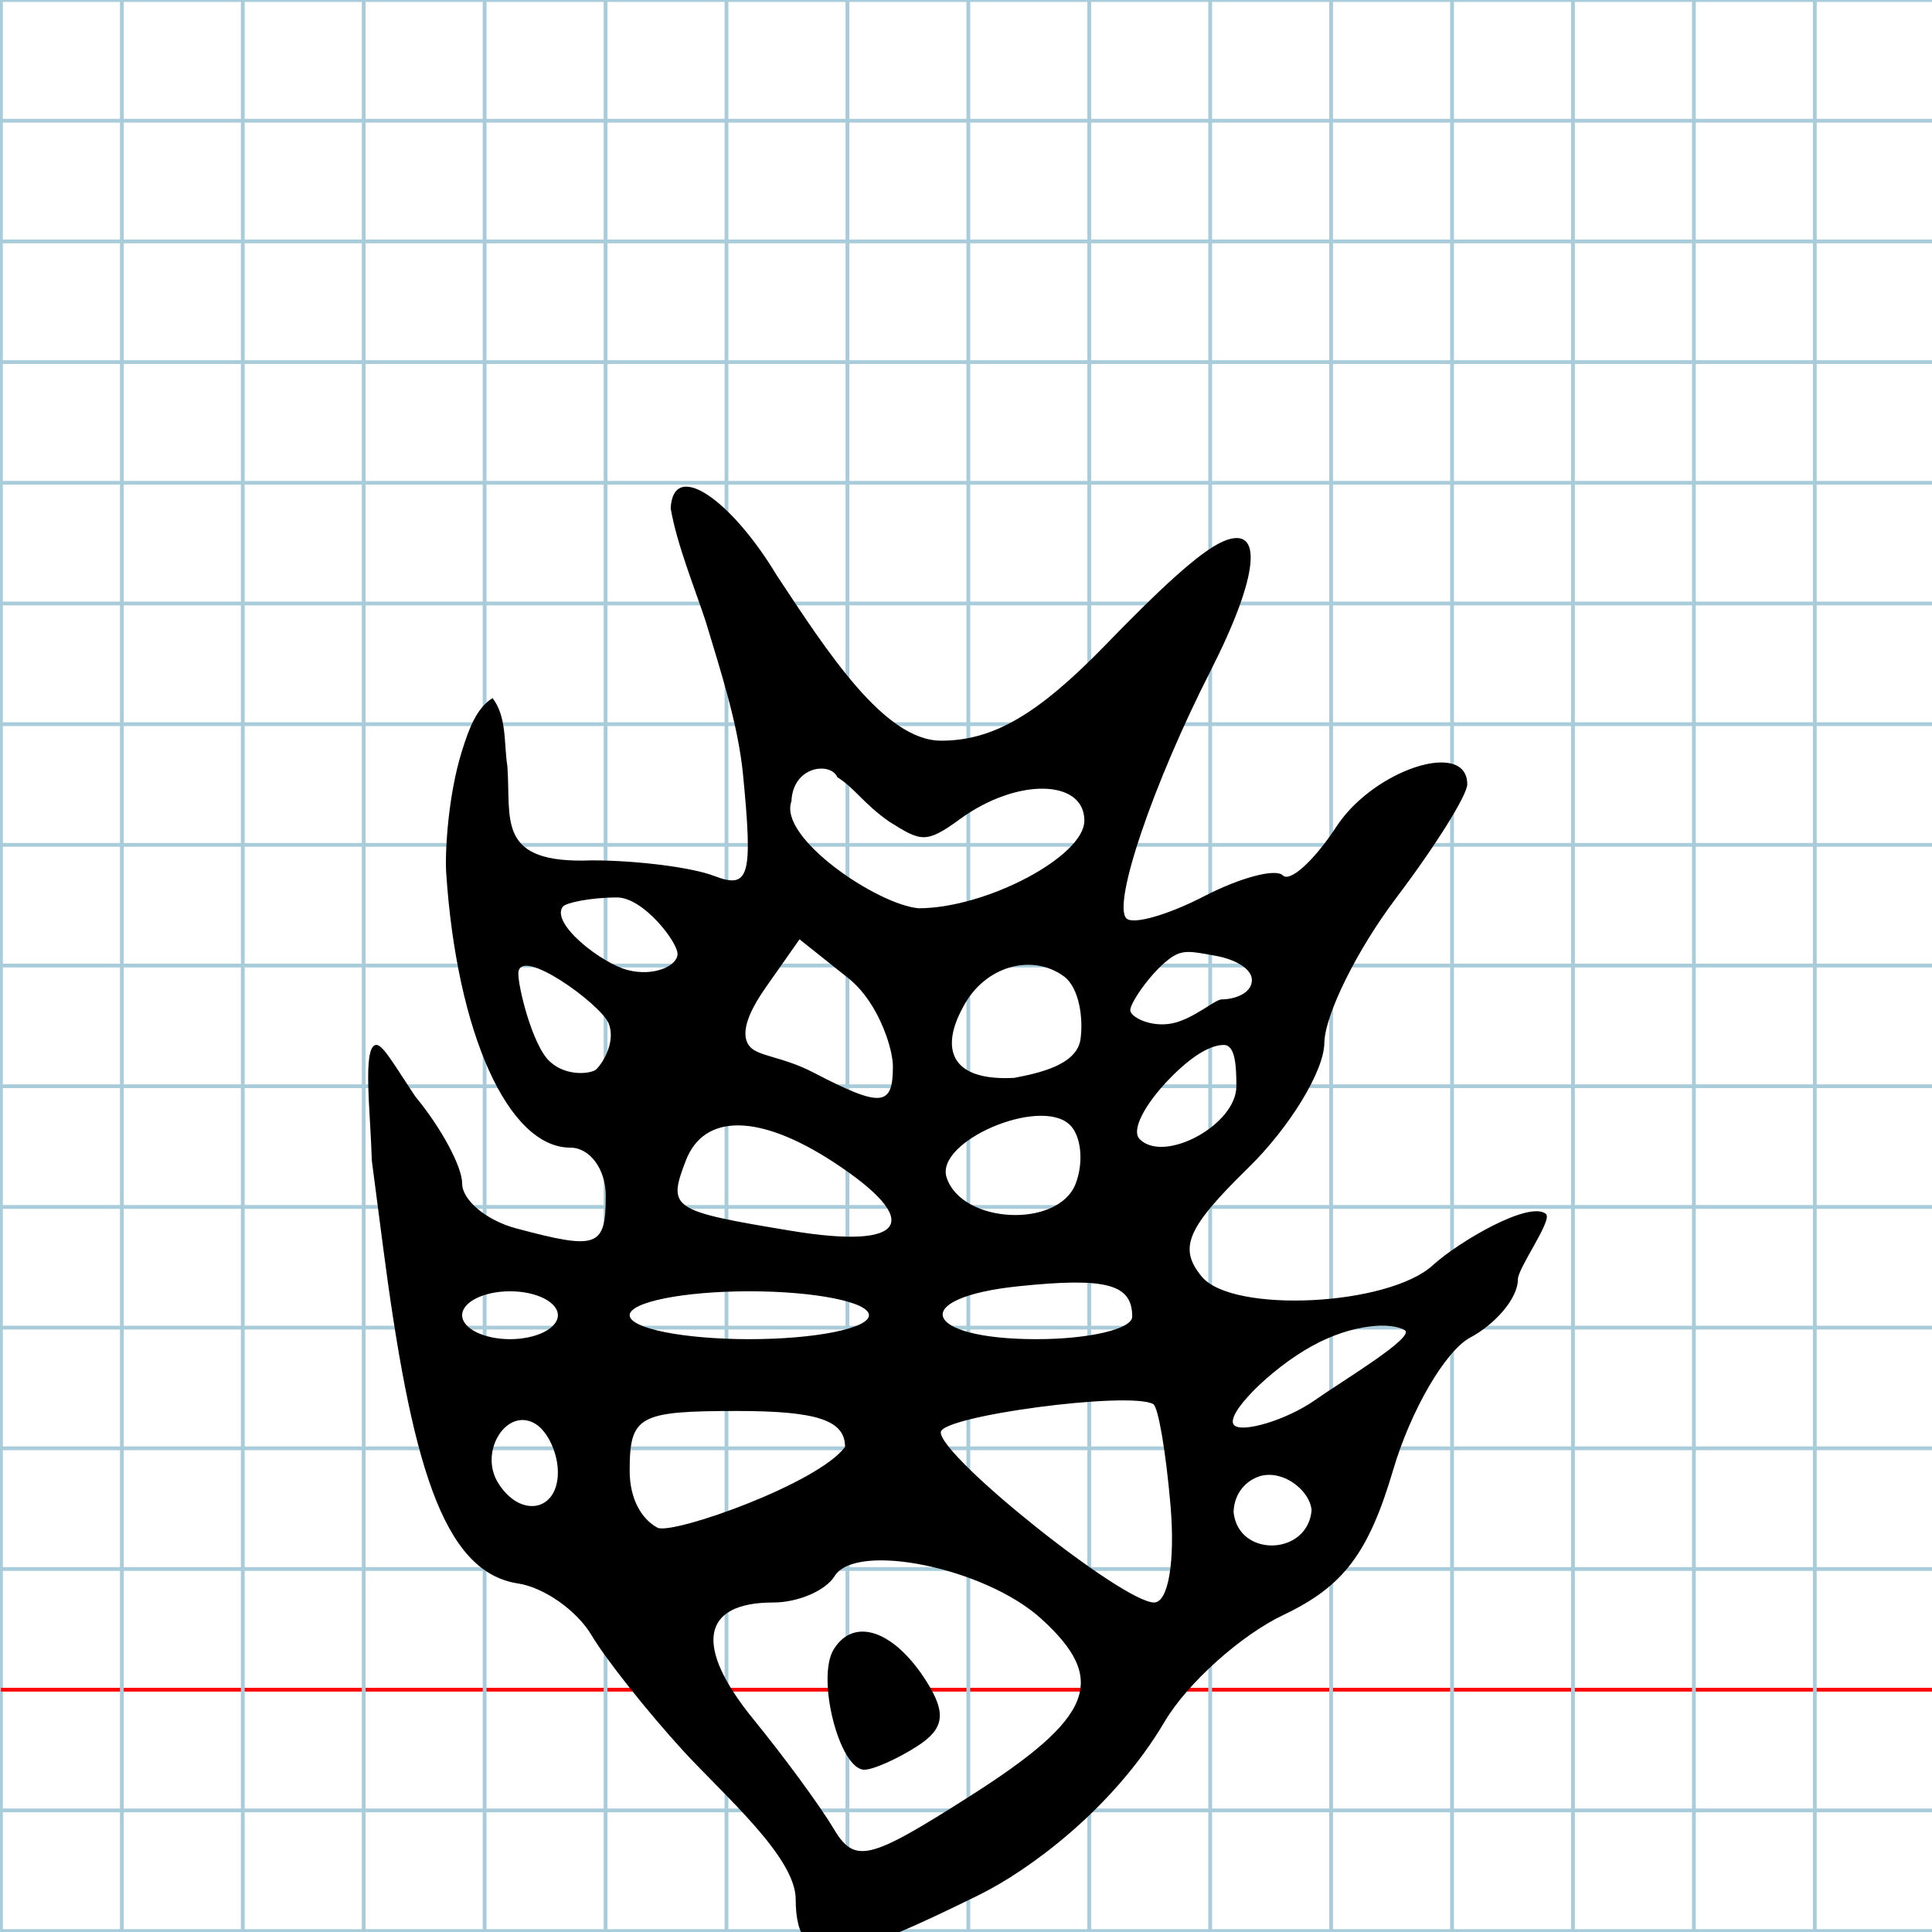
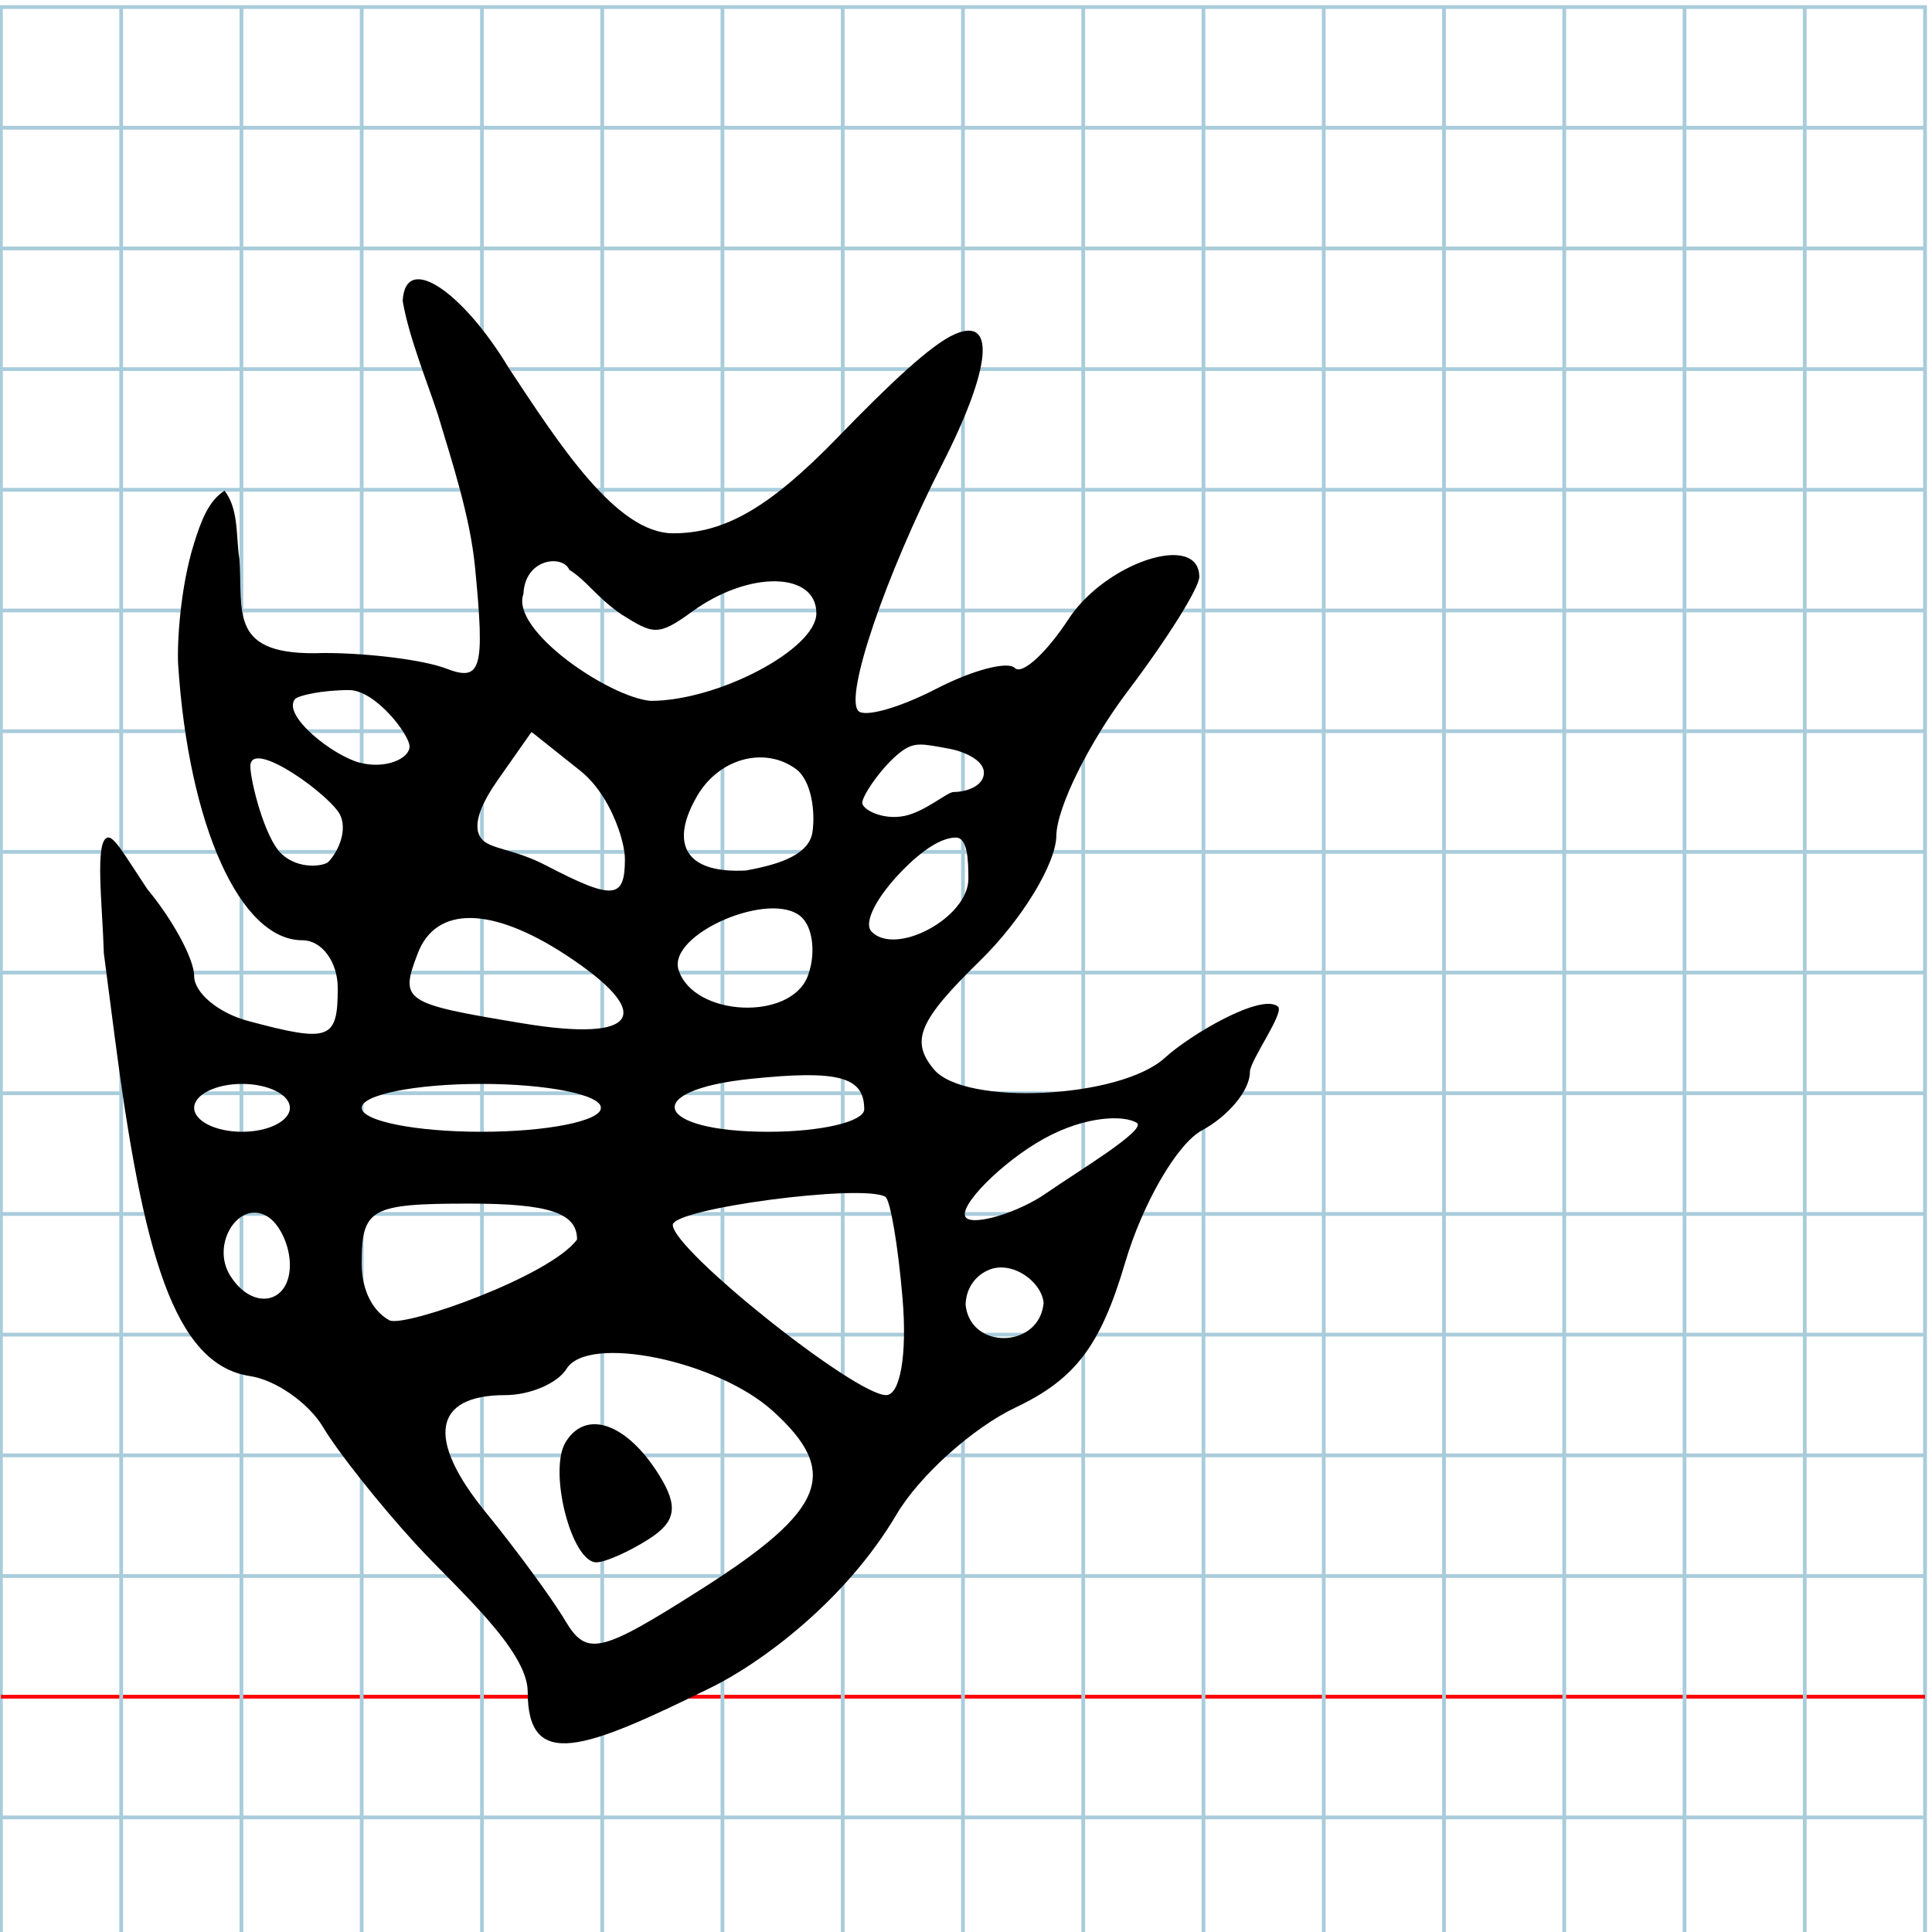
<svg xmlns="http://www.w3.org/2000/svg" version="1.1" id="Layer_1" x="0px" y="0px" width="1000" height="1000" viewBox="0 0 1000 1000" enable-background="new 0 0 512 512" xml:space="preserve">
  <defs id="defs70" />
-   <g id="Grid" transform="matrix(1.955964,0,0,1.952167,0.4840458,0.01535327)">
+   <g id="Grid" transform="matrix(1.945137,0,0,1.952167,0.4786425,3.643596)">
    <rect x="0" stroke-miterlimit="10" width="512" height="512" id="rect4" y="0" style="fill:none;stroke:#a9ccdb;stroke-miterlimit:10" />
    <line stroke-miterlimit="10" x1="0" y1="32" x2="512" y2="32" id="line6" style="fill:none;stroke:#a9ccdb;stroke-miterlimit:10" />
    <line stroke-miterlimit="10" x1="0" y1="64" x2="512" y2="64" id="line8" style="fill:none;stroke:#a9ccdb;stroke-miterlimit:10" />
    <line stroke-miterlimit="10" x1="0" y1="96" x2="512" y2="96" id="line10" style="fill:none;stroke:#a9ccdb;stroke-miterlimit:10" />
    <line stroke-miterlimit="10" x1="0" y1="128" x2="512" y2="128" id="line12" style="fill:none;stroke:#a9ccdb;stroke-miterlimit:10" />
    <line stroke-miterlimit="10" x1="0" y1="160" x2="512" y2="160" id="line14" style="fill:none;stroke:#a9ccdb;stroke-miterlimit:10" />
    <line stroke-miterlimit="10" x1="0" y1="192" x2="512" y2="192" id="line16" style="fill:none;stroke:#a9ccdb;stroke-miterlimit:10" />
    <line stroke-miterlimit="10" x1="0" y1="224" x2="512" y2="224" id="line18" style="fill:none;stroke:#a9ccdb;stroke-miterlimit:10" />
    <line stroke-miterlimit="10" x1="0" y1="256" x2="512" y2="256" id="line20" style="fill:none;stroke:#a9ccdb;stroke-miterlimit:10" />
    <line stroke-miterlimit="10" x1="0" y1="288" x2="512" y2="288" id="line22" style="fill:none;stroke:#a9ccdb;stroke-miterlimit:10" />
    <line stroke-miterlimit="10" x1="0" y1="320" x2="512" y2="320" id="line24" style="fill:none;stroke:#a9ccdb;stroke-miterlimit:10" />
    <line stroke-miterlimit="10" x1="0" y1="352" x2="512" y2="352" id="line26" style="fill:none;stroke:#a9ccdb;stroke-miterlimit:10" />
    <line stroke-miterlimit="10" x1="0" y1="384" x2="512" y2="384" id="line28" style="fill:none;stroke:#a9ccdb;stroke-miterlimit:10" />
    <line stroke-miterlimit="10" x1="0" y1="416" x2="512" y2="416" id="line30" style="fill:none;stroke:#a9ccdb;stroke-miterlimit:10" />
    <line stroke-miterlimit="10" x1="0" y1="448" x2="512" y2="448" id="line32" style="fill:none;stroke:#ff0000;stroke-miterlimit:10" />
    <line stroke-miterlimit="10" x1="0" y1="480" x2="512" y2="480" id="line34" style="fill:none;stroke:#a9ccdb;stroke-miterlimit:10" />
    <line stroke-miterlimit="10" x1="32" y1="0" x2="32" y2="512" id="line36" style="fill:none;stroke:#a9ccdb;stroke-miterlimit:10" />
    <line stroke-miterlimit="10" x1="64" y1="0" x2="64" y2="512" id="line38" style="fill:none;stroke:#a9ccdb;stroke-miterlimit:10" />
    <line stroke-miterlimit="10" x1="96" y1="0" x2="96" y2="512" id="line40" style="fill:none;stroke:#a9ccdb;stroke-miterlimit:10" />
    <line stroke-miterlimit="10" x1="128" y1="0" x2="128" y2="512" id="line42" style="fill:none;stroke:#a9ccdb;stroke-miterlimit:10" />
    <line stroke-miterlimit="10" x1="160" y1="0" x2="160" y2="512" id="line44" style="fill:none;stroke:#a9ccdb;stroke-miterlimit:10" />
    <line stroke-miterlimit="10" x1="192" y1="0" x2="192" y2="512" id="line46" style="fill:none;stroke:#a9ccdb;stroke-miterlimit:10" />
    <line stroke-miterlimit="10" x1="224" y1="0" x2="224" y2="512" id="line48" style="fill:none;stroke:#a9ccdb;stroke-miterlimit:10" />
    <line stroke-miterlimit="10" x1="256" y1="0" x2="256" y2="512" id="line50" style="fill:none;stroke:#a9ccdb;stroke-miterlimit:10" />
    <line stroke-miterlimit="10" x1="288" y1="0" x2="288" y2="512" id="line52" style="fill:none;stroke:#a9ccdb;stroke-miterlimit:10" />
    <line stroke-miterlimit="10" x1="320" y1="0" x2="320" y2="512" id="line54" style="fill:none;stroke:#a9ccdb;stroke-miterlimit:10" />
    <line stroke-miterlimit="10" x1="352" y1="0" x2="352" y2="512" id="line56" style="fill:none;stroke:#a9ccdb;stroke-miterlimit:10" />
    <line stroke-miterlimit="10" x1="384" y1="0" x2="384" y2="512" id="line58" style="fill:none;stroke:#a9ccdb;stroke-miterlimit:10" />
    <line stroke-miterlimit="10" x1="416" y1="0" x2="416" y2="512" id="line60" style="fill:none;stroke:#a9ccdb;stroke-miterlimit:10" />
    <line stroke-miterlimit="10" x1="448" y1="0" x2="448" y2="512" id="line62" style="fill:none;stroke:#a9ccdb;stroke-miterlimit:10" />
    <line stroke-miterlimit="10" x1="480" y1="0" x2="480" y2="512" id="line64" style="fill:none;stroke:#a9ccdb;stroke-miterlimit:10" />
  </g>
-   <path d="m 384.569,400.698 c 5.185,53.162 3.325,59.693 -14.993,52.661 -11.502,-4.415 -39.965,-8.028 -63.253,-8.028 -49.837,1.952 -41.67,-21.074 -43.708,-48.754 -0.95,-5.951 -0.97,-12.471 -1.767,-18.733 -0.762,-5.983 -2.234,-11.73 -5.907,-16.519 -8.298,5.241 -12.15,15.635 -15.809,27.306 -7.19,22.936 -8.812,51.755 -8.209,62.757 5.451,83.401 32.158,142.635 64.312,142.635 10.062,0 18.294,11.152 18.294,24.782 0,26.793 -4.154,28.311 -46.45,16.972 -15.329,-4.109 -27.87,-14.567 -27.87,-23.24 0,-8.673 -10.92,-28.932 -24.267,-45.021 -11.722,-17.621 -17.2,-27.544 -20.611,-26.624 -6.671,1.799 -2.59,34.676 -1.872,59.845 l 5.574,42.849 c 14.605,112.285 30.65,170.074 70.125,176.016 13.344,2.009 30.405,13.988 37.914,26.62 7.508,12.632 28.98,39.707 47.715,60.167 20.748,22.659 58.062,54.815 58.062,76.658 0,41.223 29.555,29.961 95.209,-2.389 24.727,-12.184 68.828,-43.934 95.758,-89.538 11.756,-19.908 39.463,-44.783 61.572,-55.278 30.983,-14.707 43.984,-31.91 56.715,-75.043 9.085,-30.779 27.004,-61.576 39.82,-68.437 12.816,-6.861 24.731,-20.171 24.731,-30.153 0,-5.976 18.195,-30.864 14.508,-33.887 -8.653,-7.094 -45.539,14.66 -58.481,26.514 -23.166,21.216 -103.772,25.069 -119.606,5.982 -12.278,-14.799 -7.864,-25.156 24.006,-56.326 21.478,-21.006 39.206,-50.077 39.395,-64.602 0.19,-14.525 16.912,-48.312 37.16,-75.083 20.249,-26.77 36.816,-53.256 36.816,-58.857 0,-6.166 -3.365,-9.617 -8.675,-10.812 -14.806,-3.332 -44.734,10.875 -59.017,32.681 -11.547,17.629 -24.043,29.003 -27.768,25.276 -3.726,-3.727 -22.083,1.143 -40.793,10.822 -18.711,9.679 -36.787,14.83 -40.169,11.446 -7.369,-7.371 13.795,-69.667 43.473,-127.966 25.499,-50.089 27.448,-76.035 6.712,-67.219 -12.494,5.312 -34.438,26.255 -60.999,53.634 -34.95,36.026 -58.189,49.564 -85.082,49.564 -29.442,0 -58.967,-46.083 -85.059,-85.525 -23.543,-39.185 -53.624,-60.414 -54.935,-34.722 3.226,18.827 12.73,41.938 18.202,58.745 7.726,25.719 16.63,52.79 19.227,78.822 z m 176.695,24.059 c 0,18.496 -50.795,45.357 -85.773,45.357 -21.546,-1.881 -72.762,-36.625 -65.85,-55.339 0.789,-18.576 20.39,-20.447 23.734,-12.524 9.452,6.006 13.419,13.607 26.875,23.019 16.302,10.185 18.849,11.691 36.431,-1.17 29.739,-21.753 64.584,-20.808 64.584,0.657 z m -210.574,68.979 c 0,6.177 -12.239,11.911 -25.864,8.346 -13.625,-3.564 -40.045,-24.201 -33.5,-32.807 1.525,-2.005 14.421,-4.75 28.046,-4.75 13.625,0 31.318,23.034 31.318,29.211 z m 111.48,58.292 c 0,20.877 -6.077,21.342 -41.071,3.144 -16.329,-8.491 -28.965,-8.295 -33.209,-13.737 -5.53,-7.092 0.905,-19.577 8.675,-30.647 l 17.268,-24.602 25.259,20.119 c 9.505,7.57 16.044,19.532 19.672,29.825 2.275,6.453 3.405,12.25 3.405,15.898 z m 97.079,-14.014 c -1.977,13.381 -21.936,17.504 -34.345,19.895 -14.656,0.768 -23.859,-2.113 -28.512,-7.458 -5.879,-6.754 -4.49,-17.441 2.346,-29.666 11.135,-20.814 35.397,-27.432 51.844,-15.487 8.318,6.042 10.169,22.553 8.667,32.717 z m 88.722,-30.727 c 0,6.815 -8.847,9.994 -15.659,9.994 -3.324,0 -14.663,10.145 -25.405,12.378 -11.274,2.343 -21.889,-3.299 -21.889,-6.789 0,-3.855 10.422,-19.01 19.759,-26.199 7.172,-5.522 11.02,-4.379 25.353,-1.775 6.721,1.221 17.841,5.576 17.841,12.391 z M 308.626,553.495 c -2.055,2.056 -14.971,4.274 -24.046,-4.048 -9.103,-8.348 -16.545,-39.237 -16.276,-45.778 0.594,-14.435 42.8,16.193 46.754,26.077 3.578,8.945 -2.316,19.632 -6.432,23.749 z m 331.321,8.742 c 0,19.975 -37.332,40.111 -50.016,27.422 -4.701,-4.703 2.896,-18.412 15.421,-31.313 10.979,-11.31 20.795,-17.481 28.089,-17.481 5.979,0 6.507,10.936 6.507,21.373 z m -83.177,50.41 c -8.937,23.298 -58.865,20.944 -66.797,-3.149 -6.135,-18.635 48.106,-41.988 63.645,-27.402 6.014,5.645 7.433,19.393 3.152,30.552 z M 431.639,601.644 c 46.776,30.659 37.639,45.296 -22.113,35.421 -62.214,-10.282 -64.073,-11.519 -54.562,-36.312 9.455,-24.648 38.22,-24.314 76.675,0.891 z m 154.398,79.847 c 0,6.413 -22.296,11.66 -49.547,11.66 -59.275,0 -66.549,-21.446 -9.29,-27.392 45.436,-4.718 58.837,-1.135 58.837,15.732 z m -297.281,-0.731 c 0,6.815 -11.148,12.391 -24.773,12.391 -13.625,0 -24.773,-5.576 -24.773,-12.391 0,-6.815 11.148,-12.391 24.773,-12.391 13.625,0 24.773,5.576 24.773,12.391 z m 161.027,0 c 0,6.815 -27.87,12.391 -61.934,12.391 -34.063,0 -61.934,-5.576 -61.934,-12.391 0,-6.815 27.87,-12.391 61.934,-12.391 34.063,0 61.934,5.576 61.934,12.391 z m 230.687,44.036 c -14.566,10.206 -37.515,17.032 -41.687,12.859 -5.097,-5.099 18.455,-28.858 40.162,-40.882 21.714,-12.028 41.585,-12.319 48.145,-8.263 5.685,3.515 -32.053,26.08 -46.62,36.286 z m -74.598,54.632 c 2.442,28.818 -1.171,50.024 -8.524,50.024 -16.146,0 -110.405,-75.214 -110.405,-88.098 0,-8.452 97.805,-21.423 109.988,-14.587 2.586,1.451 6.609,25.148 8.941,52.661 z M 288.756,762.032 c 0,20.446 -19.577,23.9 -30.967,5.464 -10.101,-16.35 4.71,-39.553 19.436,-30.448 6.342,3.921 11.531,15.164 11.531,24.984 z m 148.641,-13.122 c -13.944,18.98 -88.404,45.318 -96.936,41.903 -8.246,-4.331 -14.544,-14.79 -14.544,-29.512 0,-28.453 4.542,-30.977 55.74,-30.977 41.289,0 55.74,4.819 55.74,18.586 z m 201.101,33.651 c 0.335,-9.89 6.652,-16.458 13.984,-18.613 4.057,-1.083 8.309,-0.551 12.189,1.025 7.505,3.048 13.615,10 14.214,16.72 -0.857,9.829 -7.542,15.736 -15.242,17.596 -4.44,1.073 -9.218,0.8 -13.41,-0.841 -6.089,-2.384 -10.942,-7.656 -11.734,-15.887 z m -99.724,55.154 c 34.985,31.672 27.242,51.21 -36.347,91.715 -53.17,33.867 -60.03,35.472 -71.224,16.654 -6.813,-11.453 -25.328,-36.69 -41.145,-56.083 -30.952,-37.949 -27.153,-60.548 10.178,-60.548 12.821,0 27.103,-6.138 31.738,-13.639 11.116,-17.992 77.848,-4.307 106.8,21.902 z m -107.235,15.976 c -9.191,14.877 3.049,62.598 15.983,62.308 4.65,-0.104 16.816,-5.522 27.035,-12.038 14.103,-8.993 15.382,-16.981 5.308,-33.148 -16.686,-26.779 -37.75,-34.241 -48.326,-17.122 z" />
+   <path d="m 245.857,293.357 c 5.185,53.162 3.325,59.693 -14.993,52.661 -11.502,-4.415 -39.965,-8.028 -63.253,-8.028 -49.837,1.952 -41.67,-21.074 -43.708,-48.754 -0.95,-5.951 -0.97,-12.471 -1.767,-18.733 -0.762,-5.983 -2.234,-11.73 -5.907,-16.519 -8.298,5.241 -12.15,15.635 -15.809,27.306 -7.19,22.936 -8.812,51.755 -8.209,62.757 5.451,83.401 32.158,142.635 64.312,142.635 10.062,0 18.294,11.152 18.294,24.782 0,26.793 -4.154,28.311 -46.45,16.972 -15.329,-4.109 -27.87,-14.567 -27.87,-23.24 0,-8.673 -10.92,-28.932 -24.267,-45.021 -11.722,-17.621 -17.2,-27.544 -20.611,-26.624 -6.671,1.799 -2.59,34.676 -1.872,59.845 l 5.574,42.849 c 14.605,112.285 30.65,170.074 70.125,176.016 13.344,2.009 30.405,13.988 37.914,26.62 7.508,12.632 28.98,39.707 47.715,60.167 20.748,22.659 58.062,54.815 58.062,76.658 0,41.223 29.555,29.961 95.209,-2.389 24.727,-12.184 68.828,-43.934 95.758,-89.538 11.756,-19.908 39.463,-44.783 61.572,-55.278 30.983,-14.707 43.984,-31.91 56.715,-75.043 9.085,-30.779 27.004,-61.576 39.82,-68.437 12.816,-6.861 24.731,-20.171 24.731,-30.153 0,-5.976 18.195,-30.864 14.508,-33.887 -8.653,-7.094 -45.539,14.66 -58.481,26.514 -23.166,21.216 -103.772,25.069 -119.606,5.982 -12.278,-14.799 -7.864,-25.156 24.006,-56.326 21.478,-21.006 39.206,-50.077 39.395,-64.602 0.19,-14.525 16.912,-48.312 37.16,-75.083 20.249,-26.77 36.816,-53.256 36.816,-58.857 0,-6.166 -3.365,-9.617 -8.675,-10.812 -14.806,-3.332 -44.734,10.875 -59.017,32.681 -11.547,17.629 -24.043,29.003 -27.768,25.276 -3.726,-3.727 -22.083,1.143 -40.793,10.822 -18.711,9.679 -36.787,14.83 -40.169,11.446 -7.369,-7.371 13.795,-69.667 43.473,-127.966 25.499,-50.089 27.448,-76.035 6.712,-67.219 -12.494,5.312 -34.438,26.255 -60.999,53.634 -34.95,36.026 -58.189,49.564 -85.082,49.564 -29.442,0 -58.967,-46.083 -85.059,-85.525 -23.543,-39.185 -53.624,-60.414 -54.935,-34.722 3.226,18.827 12.73,41.938 18.202,58.745 7.726,25.719 16.63,52.79 19.227,78.822 z m 176.695,24.059 c 0,18.496 -50.795,45.357 -85.773,45.357 -21.546,-1.881 -72.762,-36.625 -65.85,-55.339 0.789,-18.576 20.39,-20.447 23.734,-12.524 9.452,6.006 13.419,13.607 26.875,23.019 16.302,10.185 18.849,11.691 36.431,-1.17 29.739,-21.753 64.584,-20.808 64.584,0.657 z m -210.574,68.979 c 0,6.177 -12.239,11.911 -25.864,8.346 -13.625,-3.564 -40.045,-24.201 -33.5,-32.807 1.525,-2.005 14.421,-4.75 28.046,-4.75 13.625,0 31.318,23.034 31.318,29.211 z M 323.458,444.686 c 0,20.877 -6.077,21.342 -41.071,3.144 -16.329,-8.491 -28.965,-8.295 -33.209,-13.737 -5.53,-7.092 0.905,-19.577 8.675,-30.647 l 17.268,-24.602 25.259,20.119 c 9.505,7.57 16.044,19.532 19.672,29.825 2.275,6.453 3.405,12.25 3.405,15.898 z m 97.079,-14.014 c -1.977,13.381 -21.936,17.504 -34.345,19.895 -14.656,0.768 -23.859,-2.113 -28.512,-7.458 -5.879,-6.754 -4.49,-17.441 2.346,-29.666 11.135,-20.814 35.397,-27.432 51.844,-15.487 8.318,6.042 10.169,22.553 8.667,32.717 z m 88.722,-30.727 c 0,6.815 -8.847,9.994 -15.659,9.994 -3.324,0 -14.663,10.145 -25.405,12.378 -11.274,2.343 -21.889,-3.299 -21.889,-6.789 0,-3.855 10.422,-19.01 19.759,-26.199 7.172,-5.522 11.02,-4.379 25.353,-1.775 6.721,1.221 17.841,5.576 17.841,12.391 z m -339.344,46.208 c -2.055,2.056 -14.971,4.274 -24.046,-4.048 -9.103,-8.348 -16.545,-39.237 -16.276,-45.778 0.594,-14.435 42.8,16.193 46.754,26.077 3.578,8.945 -2.316,19.632 -6.432,23.749 z m 331.321,8.742 c 0,19.975 -37.332,40.111 -50.016,27.422 -4.701,-4.703 2.896,-18.412 15.421,-31.313 10.979,-11.31 20.795,-17.481 28.089,-17.481 5.979,0 6.507,10.936 6.507,21.373 z m -83.177,50.41 c -8.937,23.298 -58.865,20.944 -66.797,-3.149 -6.135,-18.635 48.106,-41.988 63.645,-27.402 6.014,5.645 7.433,19.393 3.152,30.552 z M 292.927,494.303 c 46.776,30.659 37.639,45.296 -22.113,35.421 -62.214,-10.282 -64.073,-11.519 -54.562,-36.312 9.455,-24.648 38.22,-24.314 76.675,0.891 z m 154.398,79.847 c 0,6.413 -22.296,11.66 -49.547,11.66 -59.275,0 -66.549,-21.446 -9.29,-27.392 45.436,-4.718 58.837,-1.135 58.837,15.732 z m -297.281,-0.731 c 0,6.815 -11.148,12.391 -24.773,12.391 -13.625,0 -24.773,-5.576 -24.773,-12.391 0,-6.815 11.148,-12.391 24.773,-12.391 13.625,0 24.773,5.576 24.773,12.391 z m 161.027,0 c 0,6.815 -27.87,12.391 -61.934,12.391 -34.063,0 -61.934,-5.576 -61.934,-12.391 0,-6.815 27.87,-12.391 61.934,-12.391 34.063,0 61.934,5.576 61.934,12.391 z m 230.687,44.036 c -14.566,10.206 -37.515,17.032 -41.687,12.859 -5.097,-5.099 18.455,-28.858 40.162,-40.882 21.714,-12.028 41.585,-12.319 48.145,-8.263 5.685,3.515 -32.053,26.08 -46.62,36.286 z m -74.598,54.632 c 2.442,28.818 -1.171,50.024 -8.524,50.024 -16.146,0 -110.405,-75.214 -110.405,-88.098 0,-8.452 97.805,-21.423 109.988,-14.587 2.586,1.451 6.609,25.148 8.941,52.661 z M 150.044,654.691 c 0,20.446 -19.577,23.9 -30.967,5.464 -10.101,-16.35 4.71,-39.553 19.436,-30.448 6.342,3.921 11.531,15.164 11.531,24.984 z m 148.641,-13.122 c -13.944,18.98 -88.404,45.318 -96.936,41.903 -8.246,-4.331 -14.544,-14.79 -14.544,-29.512 0,-28.453 4.542,-30.977 55.74,-30.977 41.289,0 55.74,4.819 55.74,18.586 z m 201.101,33.651 c 0.335,-9.89 6.652,-16.458 13.984,-18.613 4.057,-1.083 8.309,-0.551 12.189,1.025 7.505,3.048 13.615,10 14.214,16.72 -0.857,9.829 -7.542,15.736 -15.242,17.596 -4.44,1.073 -9.218,0.8 -13.41,-0.841 -6.089,-2.384 -10.942,-7.656 -11.734,-15.887 z m -99.724,55.154 c 34.985,31.672 27.242,51.21 -36.347,91.715 -53.17,33.867 -60.03,35.472 -71.224,16.654 -6.813,-11.453 -25.328,-36.69 -41.145,-56.083 -30.952,-37.949 -27.153,-60.548 10.178,-60.548 12.821,0 27.103,-6.138 31.738,-13.639 11.116,-17.992 77.848,-4.307 106.8,21.902 z m -107.235,15.976 c -9.191,14.877 3.049,62.598 15.983,62.308 4.65,-0.104 16.816,-5.522 27.035,-12.038 14.103,-8.993 15.382,-16.981 5.308,-33.148 -16.686,-26.779 -37.75,-34.241 -48.326,-17.122 z" id="path38" />
</svg>
